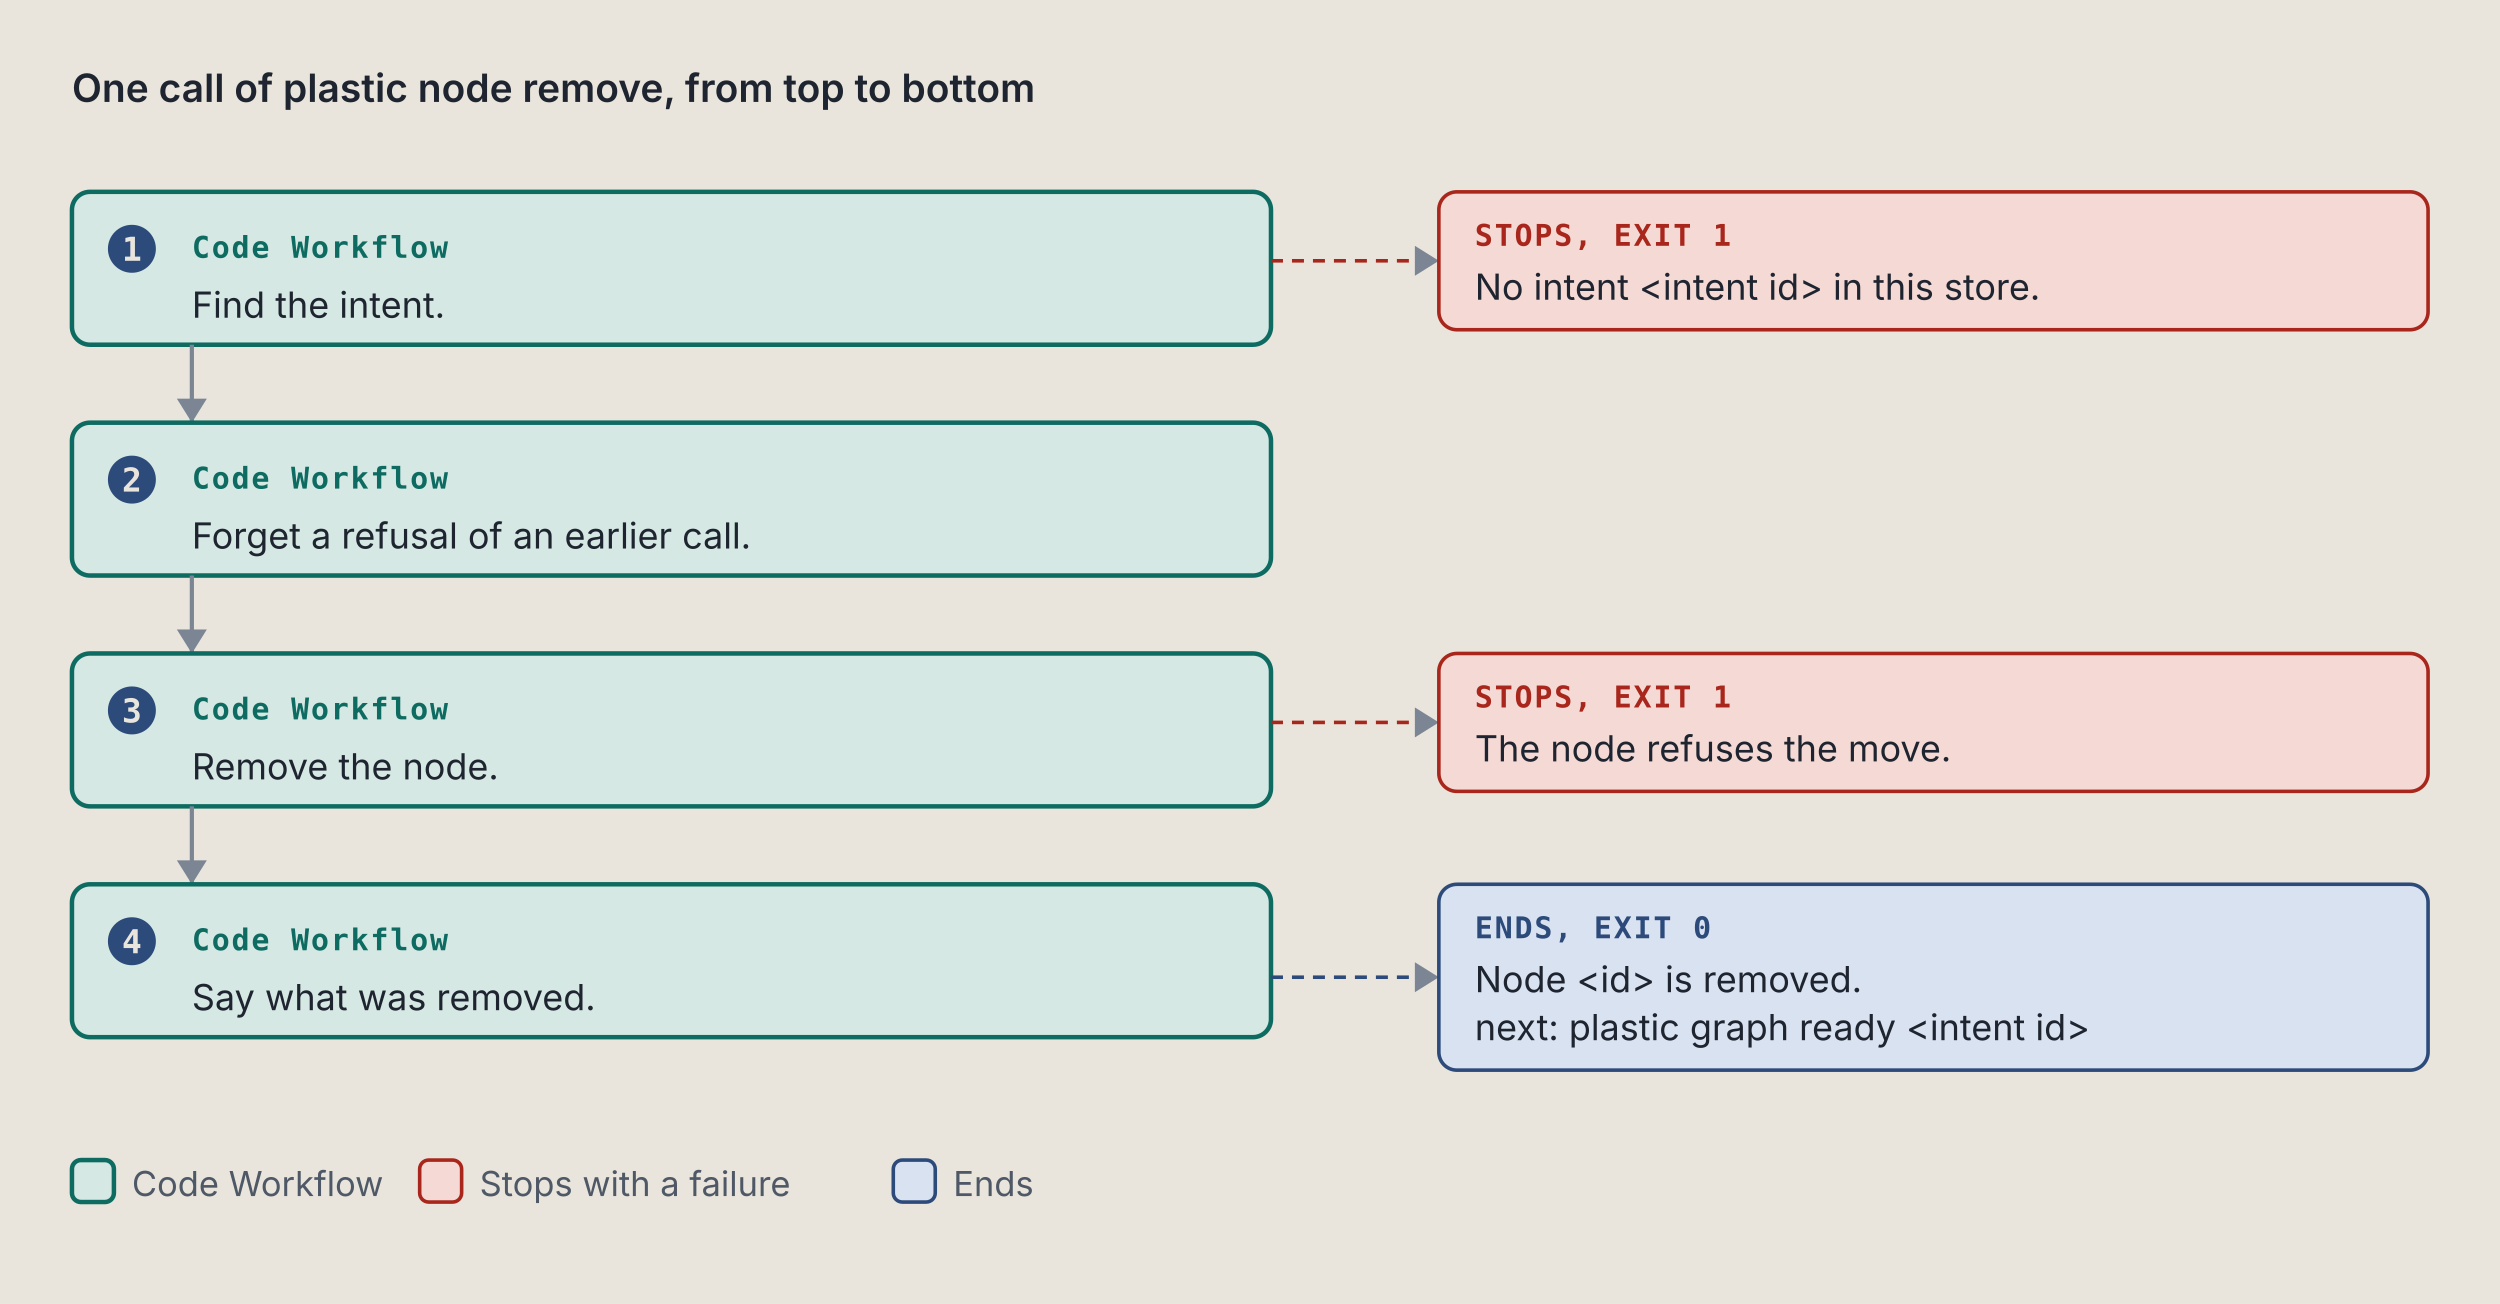
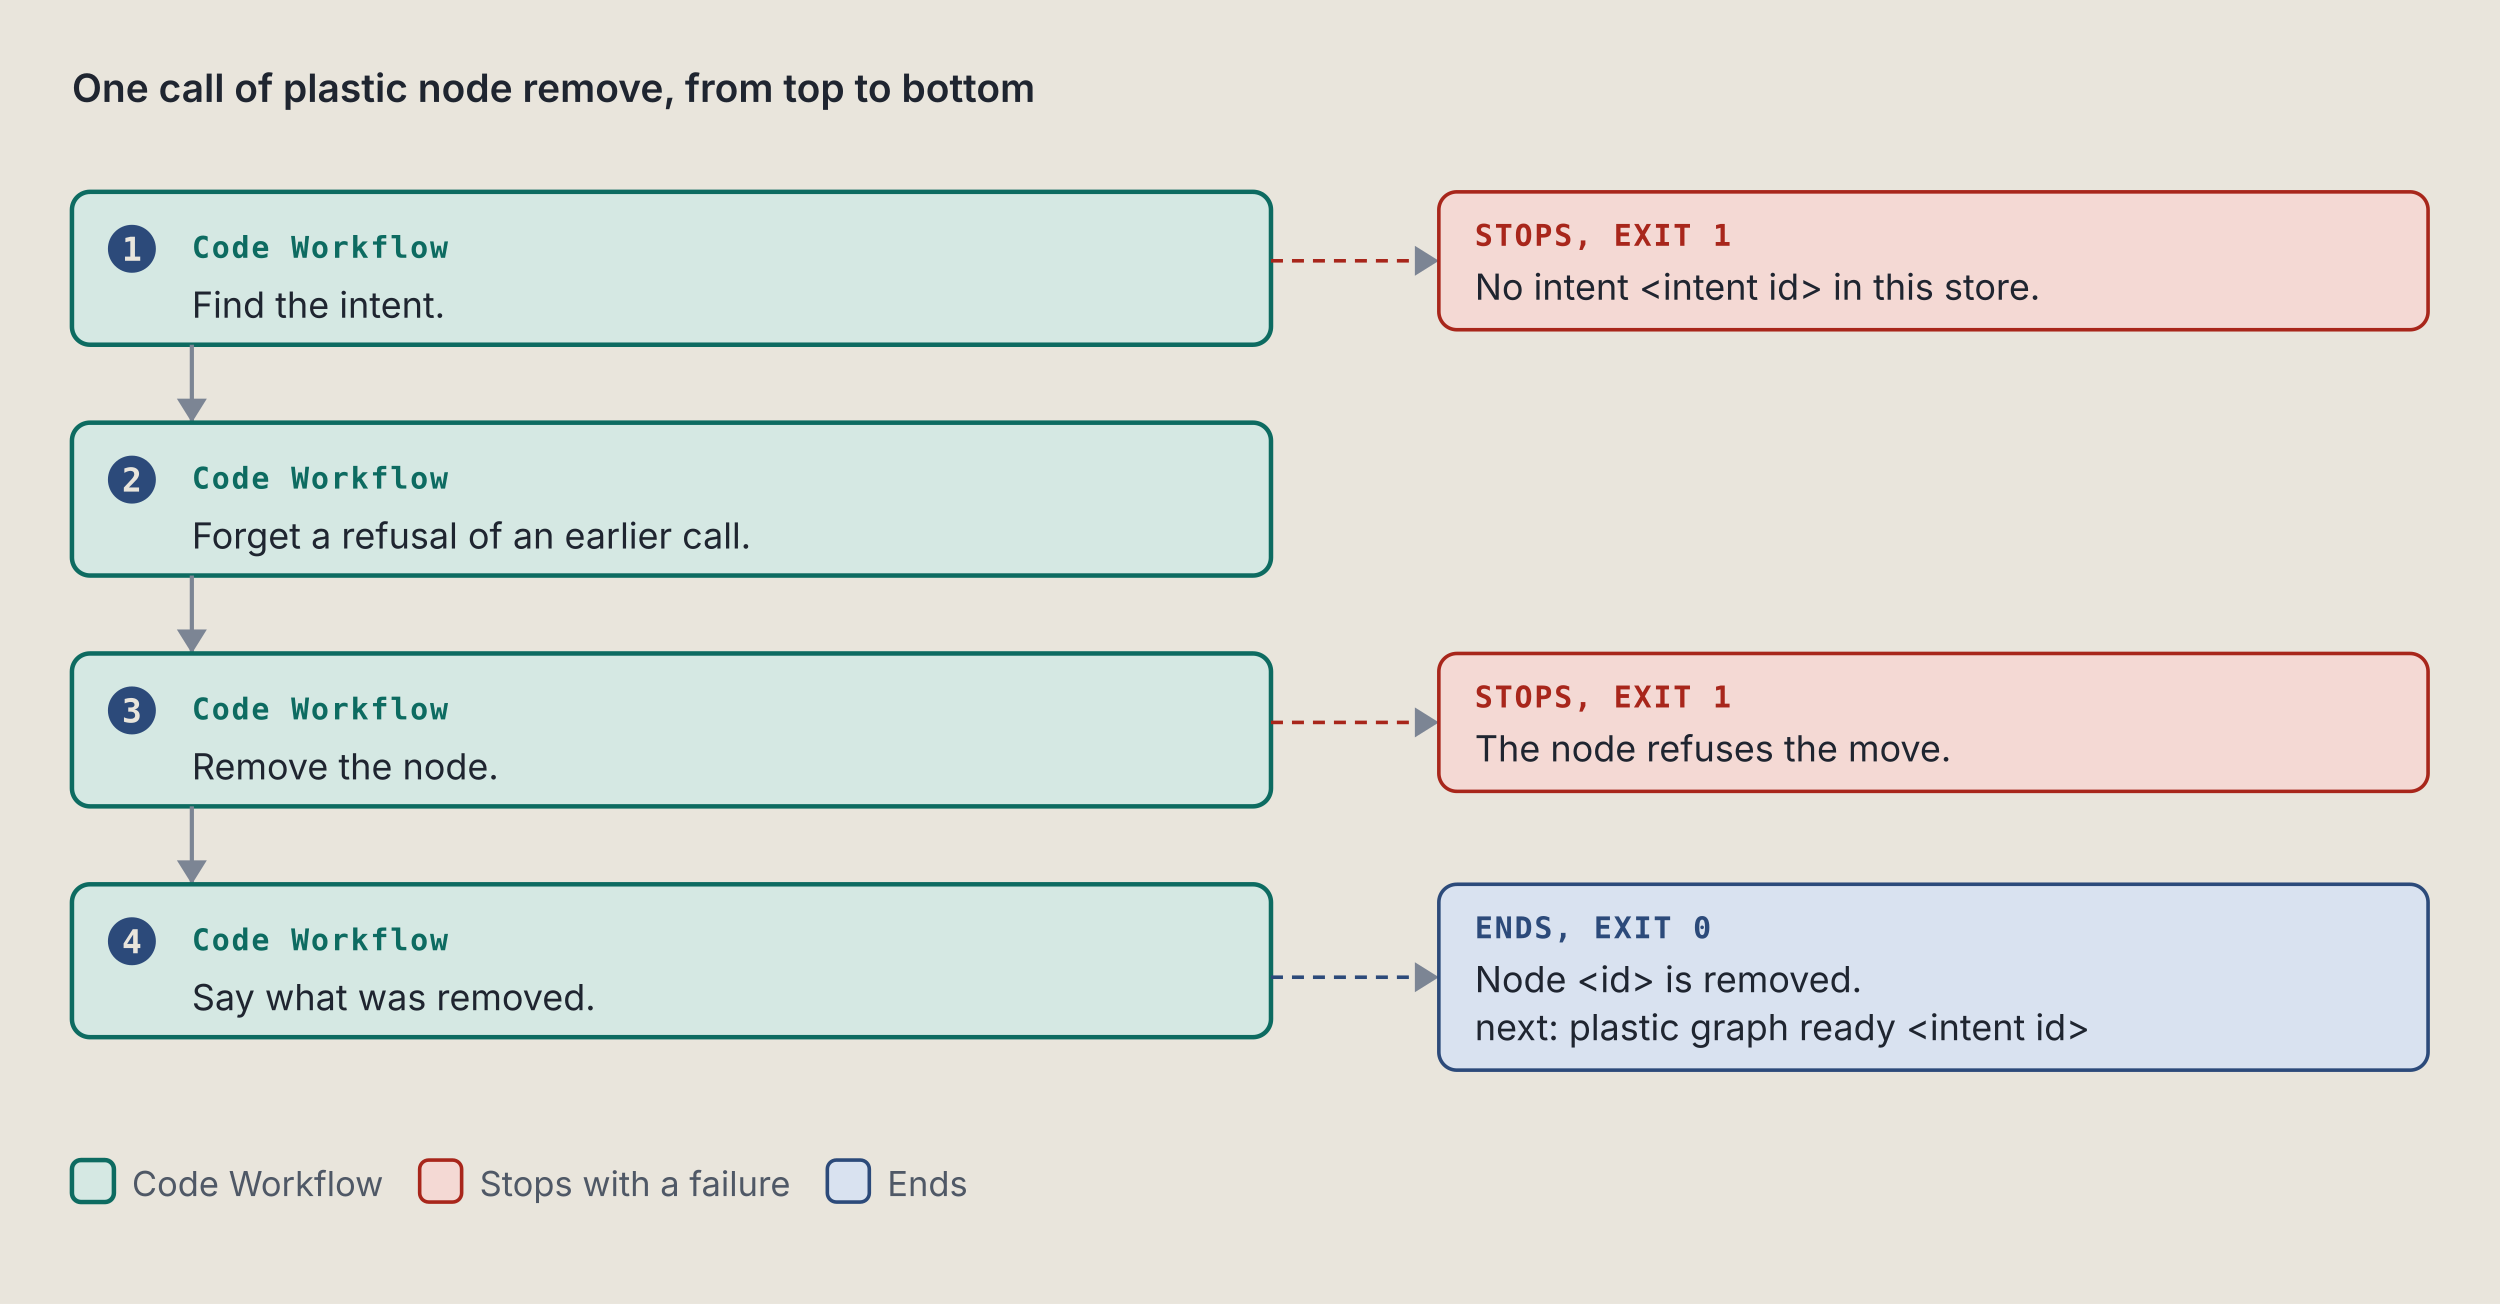
<svg xmlns="http://www.w3.org/2000/svg" viewBox="0 0 834 435" width="834" height="435" role="img" xml:space="preserve">
  <style>.ground { fill: #e9e5dc; }
.card { fill: #f4f1ea; stroke: #7c8594; stroke-width: 1; }
.lane-code { fill: #d5e8e3; stroke: #0d6b61; stroke-width: 1.5; }
.lane-agent { fill: #f1e2c7; stroke: #9a5508; stroke-width: 1.5; }
.stop-refusal { fill: #e4dcf5; stroke: #5b35b0; stroke-width: 1.2; }
.stop-failure { fill: #f4d9d4; stroke: #a8261b; stroke-width: 1.2; }
.end { fill: #d9e2f0; stroke: #2c4a7a; stroke-width: 1.2; }
.stop-end { fill: #d9e2f0; stroke: #2c4a7a; stroke-width: 1.2; }
.stop-handoff { fill: #f1e2c7; stroke: #9a5508; stroke-width: 1.2; stroke-dasharray: 5 3; }
.wire-handoff { fill: none; stroke: #9a5508; stroke-width: 1.2; stroke-dasharray: 4 3; }
.wire-end { fill: none; stroke: #2c4a7a; stroke-width: 1.2; stroke-dasharray: 4 3; }
.tag-handoff { fill: #9a5508; }
.k { fill: #4f5866; font: 11.5px "IBM Plex Sans", system-ui, -apple-system, "Segoe UI", sans-serif; }
.way { fill: #1f2530; font: italic 12.5px "IBM Plex Sans", system-ui, -apple-system, "Segoe UI", sans-serif; }
.wire { fill: none; stroke: #7c8594; stroke-width: 1.4; }
.wire-read { fill: none; stroke: #7c8594; stroke-width: 1.4; stroke-dasharray: 5 3; }
.wire-refusal { fill: none; stroke: #5b35b0; stroke-width: 1.2; stroke-dasharray: 4 3; }
.wire-failure { fill: none; stroke: #a8261b; stroke-width: 1.2; stroke-dasharray: 4 3; }
.head { fill: #7c8594; }
.t { fill: #1f2530; font: 12px "IBM Plex Sans", system-ui, -apple-system, "Segoe UI", sans-serif; }
.tb { fill: #1f2530; font: 600 13px "IBM Plex Sans", system-ui, -apple-system, "Segoe UI", sans-serif; }
.tm { fill: #1f2530; font: 11.5px "IBM Plex Mono", ui-monospace, Menlo, Consolas, monospace; }
.tag { font: 600 10px "IBM Plex Mono", ui-monospace, Menlo, Consolas, monospace; letter-spacing: .06em; }
.tag-code { fill: #0d6b61; } .tag-agent { fill: #9a5508; } .tag-refusal { fill: #5b35b0; }
.tag-failure { fill: #a8261b; } .tag-end { fill: #2c4a7a; } .tag-muted { fill: #4f5866; }
.tm.tag-muted { font-size: 10.5px; }
.db { fill: #d9e2f0; stroke: #2c4a7a; stroke-width: 1.2; }
.codebox { fill: #f4f1ea; stroke: #7c8594; stroke-width: 1; }
.cx { fill: #1f2530; font: 12px "IBM Plex Mono", ui-monospace, Menlo, Consolas, monospace; white-space: pre; }
.cx-n { fill: #4f5866; font: 11px "IBM Plex Mono", ui-monospace, Menlo, Consolas, monospace; }
.cx-k { fill: #5b35b0; } .cx-s { fill: #9a5508; } .cx-y { fill: #0d6b61; }
.cx-w { fill: #2c4a7a; font-weight: 600; } .cx-t { fill: #a8261b; } .cx-c { fill: #4f5866; font-style: italic; }
.badge { fill: #2c4a7a; } .badge-t { fill: #e9e5dc; font: 600 11px "IBM Plex Mono", ui-monospace, Menlo, Consolas, monospace; }
.bracket { fill: none; stroke: #2c4a7a; stroke-width: 1.4; }
.term { fill: #16191e; stroke: #7c8594; stroke-width: 1; }
.term-t { fill: #e6e2d8; font: 12px "IBM Plex Mono", ui-monospace, Menlo, Consolas, monospace; }
.term-p { fill: #8fd18f; font: 12px "IBM Plex Mono", ui-monospace, Menlo, Consolas, monospace; }
.term-m { fill: #a3abb6; font: 12px "IBM Plex Mono", ui-monospace, Menlo, Consolas, monospace; }
.big { font: 700 36px "IBM Plex Mono", ui-monospace, Menlo, Consolas, monospace; }

@media (prefers-color-scheme: dark) {
.ground { fill: #171a1f; }
.card { fill: #20242b; stroke: #8a93a2; stroke-width: 1; }
.lane-code { fill: #173a36; stroke: #5cc4b4; stroke-width: 1.5; }
.lane-agent { fill: #3d2e17; stroke: #e5a95a; stroke-width: 1.5; }
.stop-refusal { fill: #2d2445; stroke: #b59cf2; stroke-width: 1.2; }
.stop-failure { fill: #45211e; stroke: #f2958a; stroke-width: 1.2; }
.end { fill: #1f2c42; stroke: #97b6e8; stroke-width: 1.2; }
.stop-end { fill: #1f2c42; stroke: #97b6e8; stroke-width: 1.2; }
.stop-handoff { fill: #3d2e17; stroke: #e5a95a; stroke-width: 1.2; stroke-dasharray: 5 3; }
.wire-handoff { fill: none; stroke: #e5a95a; stroke-width: 1.2; stroke-dasharray: 4 3; }
.wire-end { fill: none; stroke: #97b6e8; stroke-width: 1.2; stroke-dasharray: 4 3; }
.tag-handoff { fill: #e5a95a; }
.k { fill: #b3b9c3; font: 11.5px "IBM Plex Sans", system-ui, -apple-system, "Segoe UI", sans-serif; }
.way { fill: #e8e4da; font: italic 12.5px "IBM Plex Sans", system-ui, -apple-system, "Segoe UI", sans-serif; }
.wire { fill: none; stroke: #8a93a2; stroke-width: 1.4; }
.wire-read { fill: none; stroke: #8a93a2; stroke-width: 1.4; stroke-dasharray: 5 3; }
.wire-refusal { fill: none; stroke: #b59cf2; stroke-width: 1.2; stroke-dasharray: 4 3; }
.wire-failure { fill: none; stroke: #f2958a; stroke-width: 1.2; stroke-dasharray: 4 3; }
.head { fill: #8a93a2; }
.t { fill: #e8e4da; font: 12px "IBM Plex Sans", system-ui, -apple-system, "Segoe UI", sans-serif; }
.tb { fill: #e8e4da; font: 600 13px "IBM Plex Sans", system-ui, -apple-system, "Segoe UI", sans-serif; }
.tm { fill: #e8e4da; font: 11.5px "IBM Plex Mono", ui-monospace, Menlo, Consolas, monospace; }
.tag { font: 600 10px "IBM Plex Mono", ui-monospace, Menlo, Consolas, monospace; letter-spacing: .06em; }
.tag-code { fill: #5cc4b4; } .tag-agent { fill: #e5a95a; } .tag-refusal { fill: #b59cf2; }
.tag-failure { fill: #f2958a; } .tag-end { fill: #97b6e8; } .tag-muted { fill: #b3b9c3; }
.tm.tag-muted { font-size: 10.5px; }
.db { fill: #1f2c42; stroke: #97b6e8; stroke-width: 1.2; }
.codebox { fill: #20242b; stroke: #8a93a2; stroke-width: 1; }
.cx { fill: #e8e4da; font: 12px "IBM Plex Mono", ui-monospace, Menlo, Consolas, monospace; white-space: pre; }
.cx-n { fill: #b3b9c3; font: 11px "IBM Plex Mono", ui-monospace, Menlo, Consolas, monospace; }
.cx-k { fill: #b59cf2; } .cx-s { fill: #e5a95a; } .cx-y { fill: #5cc4b4; }
.cx-w { fill: #97b6e8; font-weight: 600; } .cx-t { fill: #f2958a; } .cx-c { fill: #b3b9c3; font-style: italic; }
.badge { fill: #97b6e8; } .badge-t { fill: #171a1f; font: 600 11px "IBM Plex Mono", ui-monospace, Menlo, Consolas, monospace; }
.bracket { fill: none; stroke: #97b6e8; stroke-width: 1.4; }
.term { fill: #16191e; stroke: #8a93a2; stroke-width: 1; }
.term-t { fill: #e6e2d8; font: 12px "IBM Plex Mono", ui-monospace, Menlo, Consolas, monospace; }
.term-p { fill: #8fd18f; font: 12px "IBM Plex Mono", ui-monospace, Menlo, Consolas, monospace; }
.term-m { fill: #a3abb6; font: 12px "IBM Plex Mono", ui-monospace, Menlo, Consolas, monospace; }
.big { font: 700 36px "IBM Plex Mono", ui-monospace, Menlo, Consolas, monospace; }
}</style>
  <rect width="100%" height="100%" class="ground" />
  <text x="24" y="34" class="tb" text-anchor="start">One call of plastic node remove, from top to bottom</text>
  <rect x="24" y="64" width="400" height="51" rx="6" class="lane-code" />
  <circle cx="44" cy="83" r="8" class="badge" />
  <text x="44" y="87" class="badge-t" text-anchor="middle">1</text>
  <text x="64" y="86" class="tag tag-code" text-anchor="start">Code Workflow</text>
  <text x="64" y="106" class="t" text-anchor="start">Find the intent.</text>
  <path d="M 424 87 L 480 87" class="wire-failure" />
  <path d="M 472 82 L 480 87 L 472 92 Z" class="head" />
  <rect x="480" y="64" width="330" height="46" rx="6" class="stop-failure" />
  <text x="492" y="82" class="tag tag-failure" text-anchor="start">STOPS, EXIT 1</text>
  <text x="492" y="100" class="t" text-anchor="start">No intent &lt;intent id&gt; in this store.</text>
  <path d="M 64 115 L 64 141" class="wire" />
  <path d="M 59 133 L 64 141 L 69 133 Z" class="head" />
  <rect x="24" y="141" width="400" height="51" rx="6" class="lane-code" />
  <circle cx="44" cy="160" r="8" class="badge" />
  <text x="44" y="164" class="badge-t" text-anchor="middle">2</text>
  <text x="64" y="163" class="tag tag-code" text-anchor="start">Code Workflow</text>
  <text x="64" y="183" class="t" text-anchor="start">Forget a refusal of an earlier call.</text>
  <path d="M 64 192 L 64 218" class="wire" />
  <path d="M 59 210 L 64 218 L 69 210 Z" class="head" />
  <rect x="24" y="218" width="400" height="51" rx="6" class="lane-code" />
  <circle cx="44" cy="237" r="8" class="badge" />
  <text x="44" y="241" class="badge-t" text-anchor="middle">3</text>
  <text x="64" y="240" class="tag tag-code" text-anchor="start">Code Workflow</text>
  <text x="64" y="260" class="t" text-anchor="start">Remove the node.</text>
  <path d="M 424 241 L 480 241" class="wire-failure" />
  <path d="M 472 236 L 480 241 L 472 246 Z" class="head" />
  <rect x="480" y="218" width="330" height="46" rx="6" class="stop-failure" />
  <text x="492" y="236" class="tag tag-failure" text-anchor="start">STOPS, EXIT 1</text>
  <text x="492" y="254" class="t" text-anchor="start">The node refuses the move.</text>
  <path d="M 64 269 L 64 295" class="wire" />
  <path d="M 59 287 L 64 295 L 69 287 Z" class="head" />
  <rect x="24" y="295" width="400" height="51" rx="6" class="lane-code" />
  <circle cx="44" cy="314" r="8" class="badge" />
  <text x="44" y="318" class="badge-t" text-anchor="middle">4</text>
  <text x="64" y="317" class="tag tag-code" text-anchor="start">Code Workflow</text>
  <text x="64" y="337" class="t" text-anchor="start">Say what was removed.</text>
  <path d="M 424 326 L 480 326" class="wire-end" />
  <path d="M 472 321 L 480 326 L 472 331 Z" class="head" />
  <rect x="480" y="295" width="330" height="62" rx="6" class="stop-end" />
  <text x="492" y="313" class="tag tag-end" text-anchor="start">ENDS, EXIT 0</text>
  <text x="492" y="331" class="t" text-anchor="start">Node &lt;id&gt; is removed.</text>
  <text x="492" y="347" class="t" text-anchor="start">next: plastic graph ready &lt;intent id&gt;</text>
  <rect x="24" y="387" width="14" height="14" rx="3" class="lane-code" />
  <text x="44" y="399" class="k" text-anchor="start">Code Workflow</text>
  <rect x="140" y="387" width="14" height="14" rx="3" class="stop-failure" />
  <text x="160" y="399" class="k" text-anchor="start">Stops with a failure</text>
-   <rect x="298" y="387" width="14" height="14" rx="3" class="stop-end" />
-   <text x="318" y="399" class="k" text-anchor="start">Ends</text>
+   <rect x="276" y="387" width="14" height="14" rx="3" class="stop-end" />
+   <text x="296" y="399" class="k" text-anchor="start">Ends</text>
</svg>
